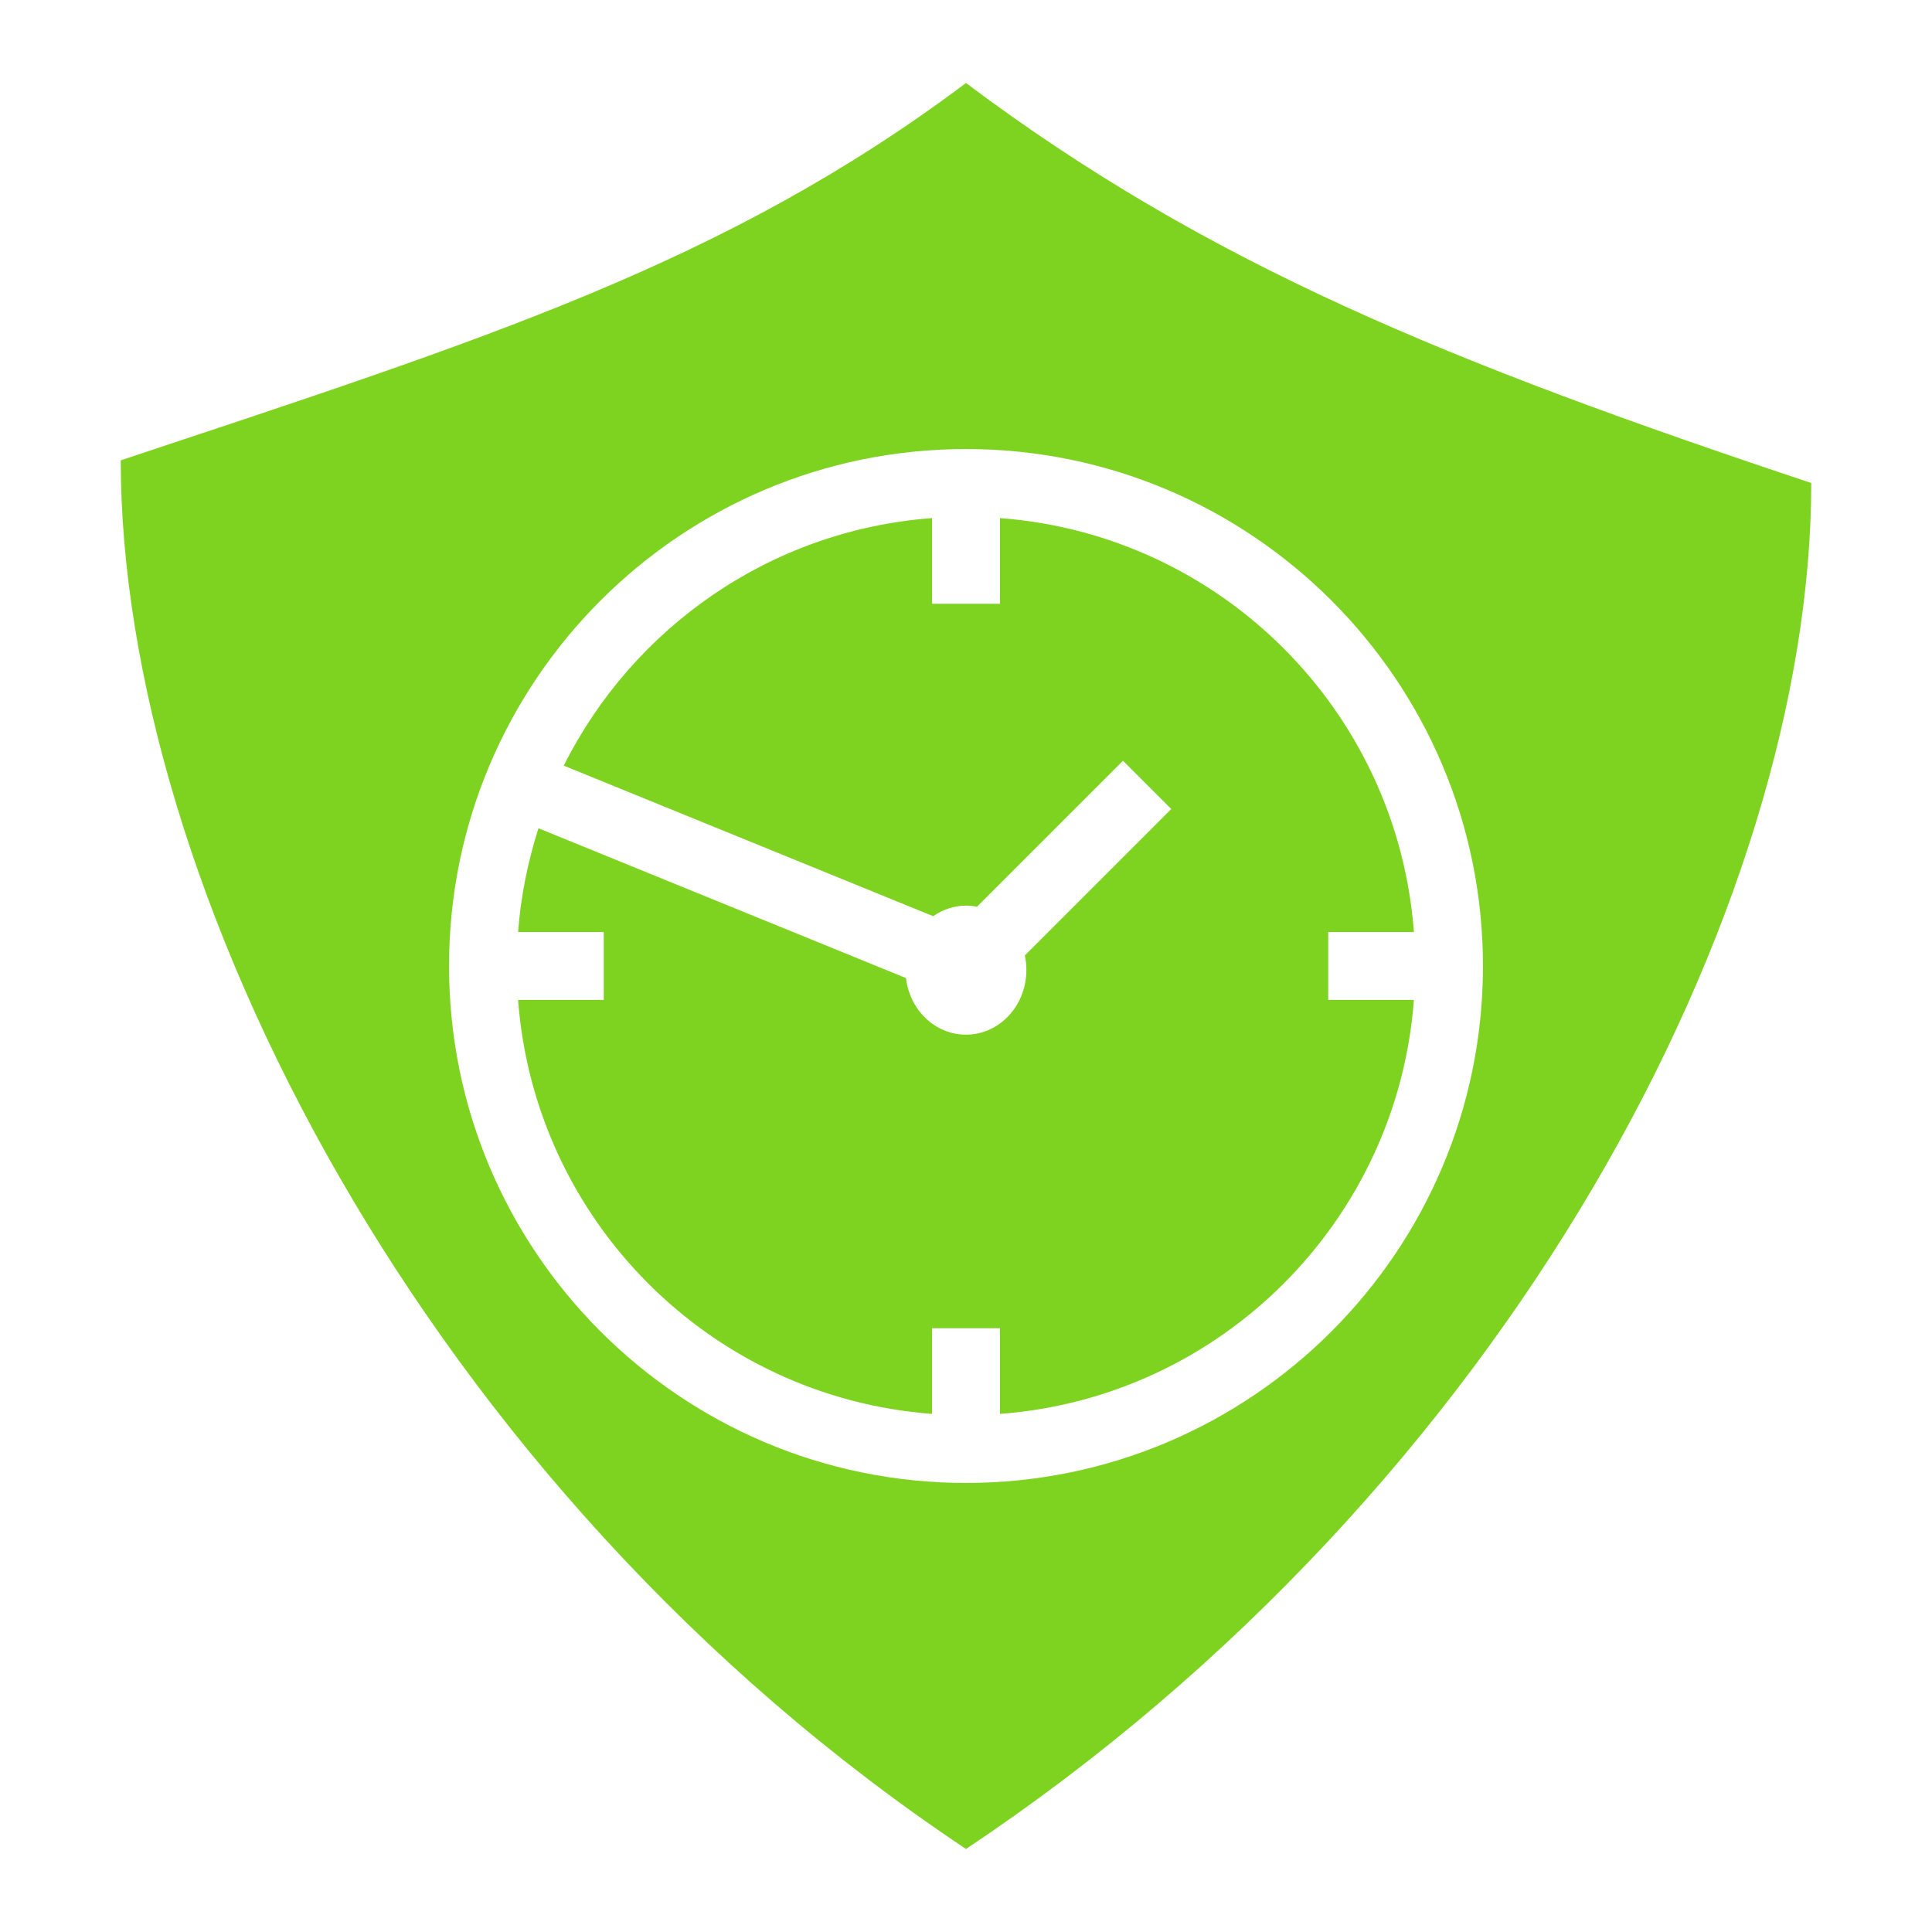
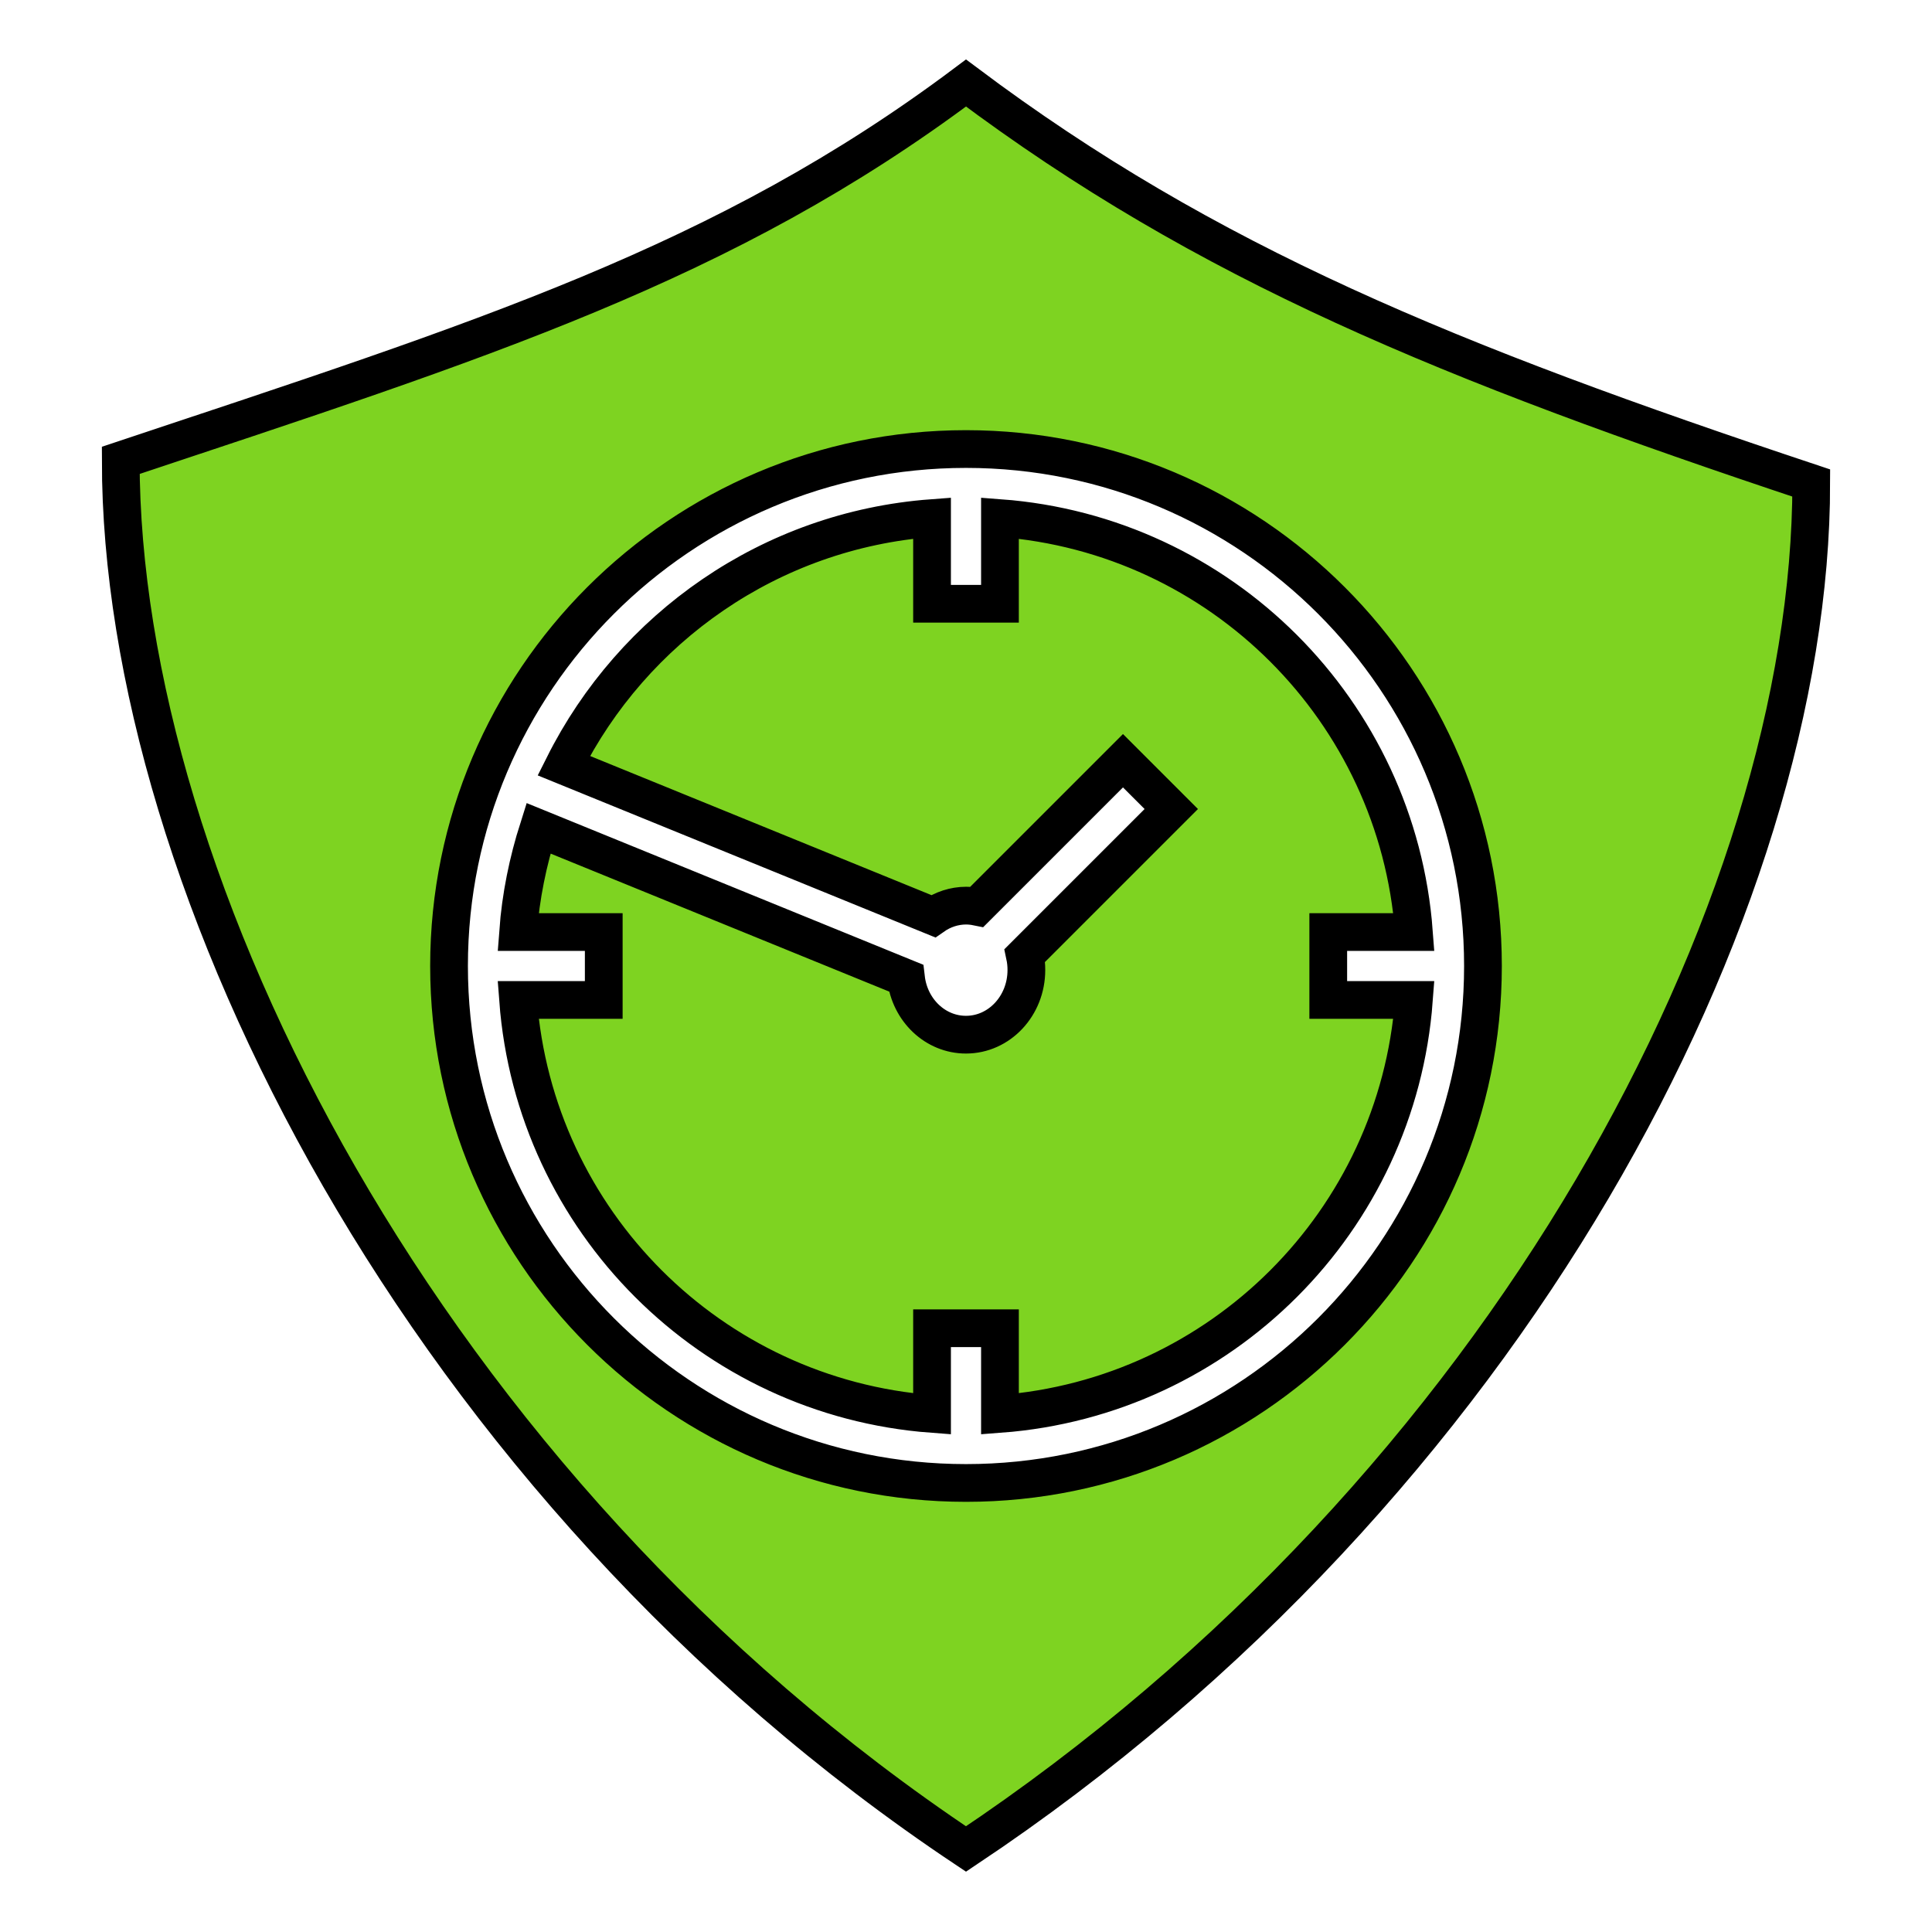
<svg xmlns="http://www.w3.org/2000/svg" viewBox="0 0 512 512" style="height: 128px; width: 128px;">
  <g class="" transform="translate(0,0)" style="">
-     <path d="M256 22C192 70 128 90 32 122c0 112 80 272 224 368 144-96 224-250 224-362-96-32-160-58-224-106zm0 97c75.6 0 137 61.4 137 137s-61.4 137-137 137-137-61.4-137-137 61.4-137 137-137zm-9 18.3c-42.9 3.2-79.3 29.1-97.6 65.6l97.9 39.9a16 17.12 0 0 1 8.7-2.8 16 17.12 0 0 1 2.9.3l38.7-38.7 12.8 12.8-38.8 38.8a16 17.12 0 0 1 .4 3.9 16 17.12 0 0 1-16 17.1 16 17.12 0 0 1-15.9-15l-97.4-39.7c-2.8 8.8-4.7 18-5.4 27.5H160v18h-22.7c4.4 58.6 51.1 105.3 109.7 109.7V352h18v22.7c58.6-4.4 105.3-51.1 109.7-109.7H352v-18h22.7c-4.4-58.6-51.1-105.3-109.7-109.7V160h-18v-22.7z" fill="#7ed321" fill-opacity="1" />
+     <path d="M256 22C192 70 128 90 32 122c0 112 80 272 224 368 144-96 224-250 224-362-96-32-160-58-224-106zm0 97c75.6 0 137 61.4 137 137s-61.4 137-137 137-137-61.4-137-137 61.4-137 137-137zm-9 18.3c-42.9 3.2-79.3 29.1-97.6 65.6l97.9 39.9a16 17.12 0 0 1 8.7-2.8 16 17.12 0 0 1 2.9.3l38.7-38.7 12.8 12.8-38.8 38.8a16 17.12 0 0 1 .4 3.9 16 17.12 0 0 1-16 17.1 16 17.12 0 0 1-15.9-15l-97.4-39.7c-2.8 8.8-4.7 18-5.4 27.5H160v18h-22.7c4.4 58.6 51.1 105.3 109.7 109.7V352h18v22.7c58.6-4.4 105.3-51.1 109.7-109.7H352v-18h22.7c-4.4-58.6-51.1-105.3-109.7-109.7V160h-18v-22.7z" fill="#7ed321" fill-opacity="1" stroke="#000000" stroke-opacity="1" stroke-width="10" />
  </g>
</svg>
